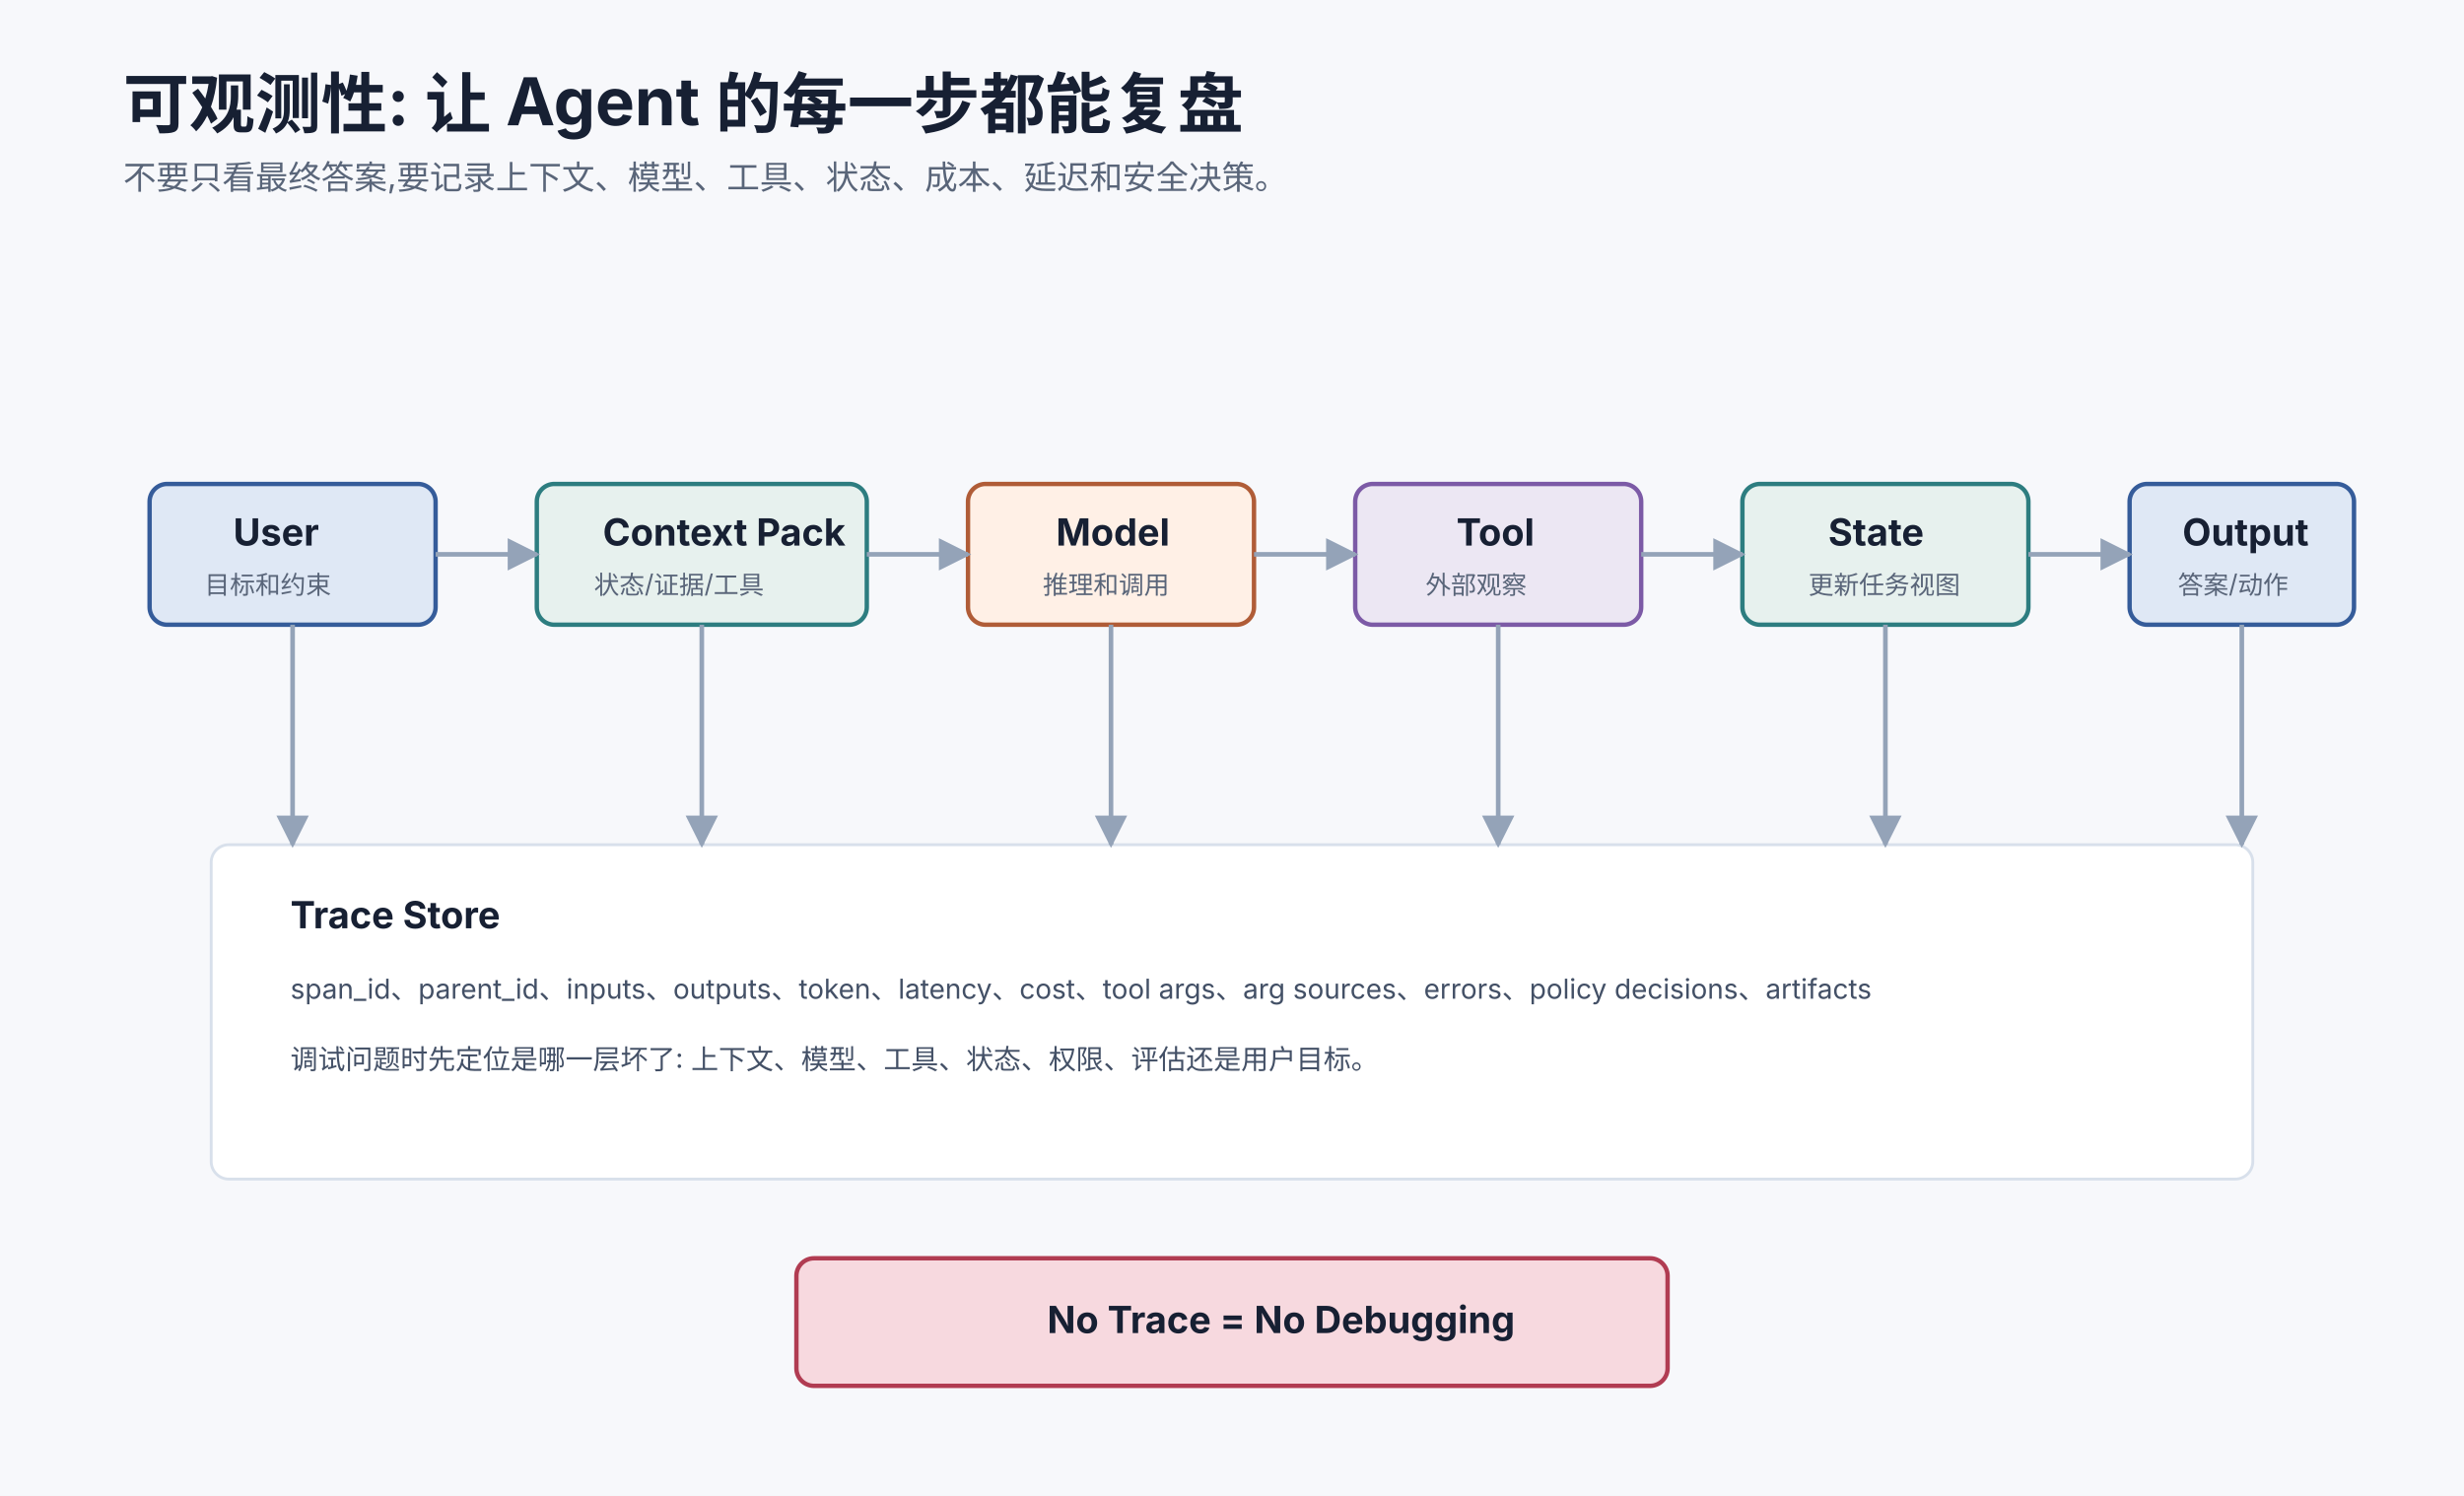
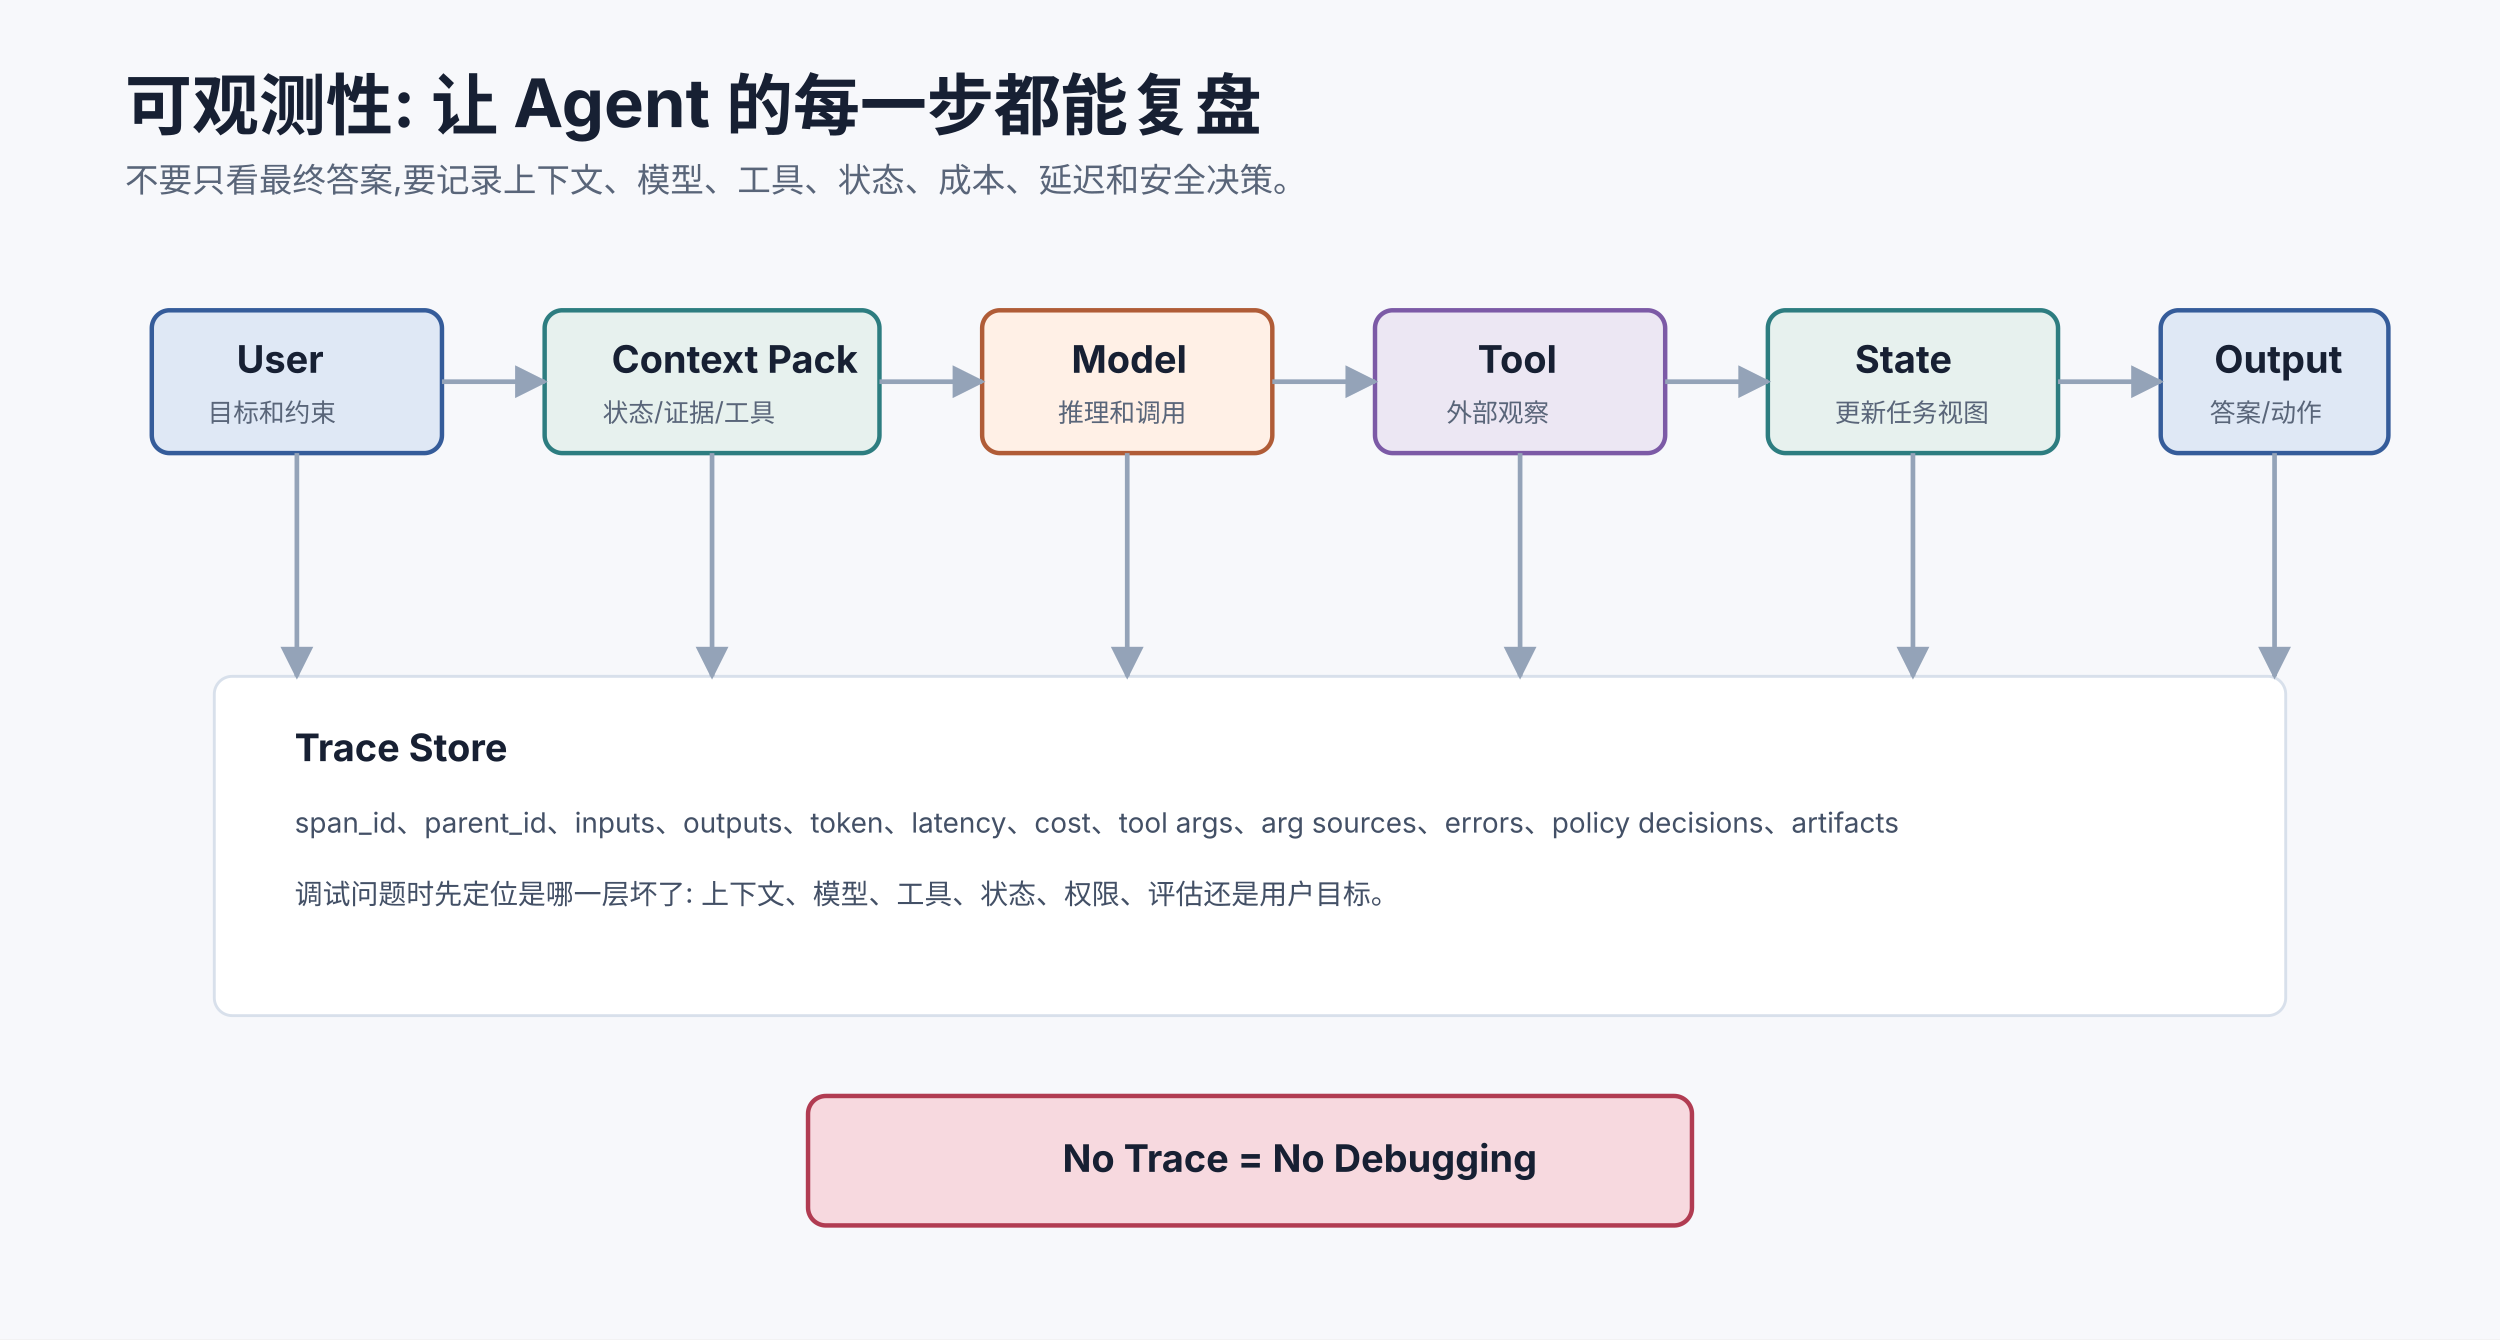
- <svg xmlns="http://www.w3.org/2000/svg" width="1120" height="680" viewBox="0 0 1120 680" role="img" aria-labelledby="title desc">
+ <svg xmlns="http://www.w3.org/2000/svg" width="1120" height="600" viewBox="0 0 1120 600" role="img" aria-labelledby="title desc">
  <defs>
    <style>.bg{fill:#f7f8fb}.title{font:700 30px system-ui,-apple-system,BlinkMacSystemFont,"Segoe UI",sans-serif;fill:#172033}.sub{font:400 15px system-ui,-apple-system,BlinkMacSystemFont,"Segoe UI",sans-serif;fill:#596579}.panel{fill:#fff;stroke:#d8e0eb;stroke-width:1.3}.head{font:700 17px system-ui,-apple-system,BlinkMacSystemFont,"Segoe UI",sans-serif;fill:#172033}.text{font:400 12.5px system-ui,-apple-system,BlinkMacSystemFont,"Segoe UI",sans-serif;fill:#435066}.small{font:400 11.5px system-ui,-apple-system,BlinkMacSystemFont,"Segoe UI",sans-serif;fill:#596579}.blue{fill:#dfe8f5;stroke:#355c9a;stroke-width:2}.green{fill:#e7f1ee;stroke:#2d7d80;stroke-width:2}.orange{fill:#fff0e6;stroke:#b05c37;stroke-width:2}.purple{fill:#ece7f3;stroke:#7c5aa6;stroke-width:2}.red{fill:#f7d9df;stroke:#b13c52;stroke-width:2}.arrow{fill:none;stroke:#94a3b8;stroke-width:2.1;marker-end:url(#arrow)}</style>
    <marker id="arrow" viewBox="0 0 10 10" refX="9" refY="5" markerWidth="7" markerHeight="7" orient="auto-start-reverse">
      <path d="M0 0 L10 5 L0 10 z" fill="#94a3b8" />
    </marker>
  </defs>
-   <rect class="bg" width="1120" height="680" />
+   <rect class="bg" width="1120" height="600" />
  <text class="title" x="56" y="58">可观测性: 让 Agent 的每一步都能复盘</text>
  <text class="sub" x="56" y="86">不要只看最终答案,要记录上下文、模型、工具、状态、成本、延迟和安全决策。</text>
-   <rect class="blue" x="68" y="220" width="130" height="64" rx="8" />
-   <text class="head" x="106" y="248">User</text>
-   <text class="small" x="93" y="270">目标和约束</text>
-   <rect class="green" x="244" y="220" width="150" height="64" rx="8" />
-   <text class="head" x="274" y="248">Context Pack</text>
-   <text class="small" x="270" y="270">状态/证据/工具</text>
-   <rect class="orange" x="440" y="220" width="130" height="64" rx="8" />
-   <text class="head" x="480" y="248">Model</text>
-   <text class="small" x="474" y="270">推理和调用</text>
-   <rect class="purple" x="616" y="220" width="130" height="64" rx="8" />
-   <text class="head" x="662" y="248">Tool</text>
-   <text class="small" x="648" y="270">外部观察</text>
-   <rect class="green" x="792" y="220" width="130" height="64" rx="8" />
-   <text class="head" x="831" y="248">State</text>
-   <text class="small" x="822" y="270">更新任务视图</text>
-   <rect class="blue" x="968" y="220" width="102" height="64" rx="8" />
-   <text class="head" x="992" y="248">Output</text>
-   <text class="small" x="990" y="270">答案/动作</text>
-   <path class="arrow" d="M198 252 H244" />
-   <path class="arrow" d="M394 252 H440" />
-   <path class="arrow" d="M570 252 H616" />
-   <path class="arrow" d="M746 252 H792" />
-   <path class="arrow" d="M922 252 H968" />
-   <rect class="panel" x="96" y="384" width="928" height="152" rx="8" />
-   <text class="head" x="132" y="422">Trace Store</text>
-   <text class="text" x="132" y="454">span_id、parent_id、inputs、outputs、token、latency、cost、tool args、arg sources、errors、policy decisions、artifacts</text>
-   <text class="text" x="132" y="486">调试问题时先定位是哪一层坏了: 上下文、模型、工具、状态、权限、评估还是用户目标。</text>
-   <path class="arrow" d="M133 284 V384" />
-   <path class="arrow" d="M319 284 V384" />
-   <path class="arrow" d="M505 284 V384" />
-   <path class="arrow" d="M681 284 V384" />
-   <path class="arrow" d="M857 284 V384" />
-   <path class="arrow" d="M1019 284 V384" />
-   <rect class="red" x="362" y="572" width="396" height="58" rx="8" />
-   <text class="head" x="476" y="606">No Trace = No Debugging</text>
+   <g transform="translate(0,-81)">
+     <rect class="blue" x="68" y="220" width="130" height="64" rx="8" />
+     <text class="head" x="106" y="248">User</text>
+     <text class="small" x="93" y="270">目标和约束</text>
+     <rect class="green" x="244" y="220" width="150" height="64" rx="8" />
+     <text class="head" x="274" y="248">Context Pack</text>
+     <text class="small" x="270" y="270">状态/证据/工具</text>
+     <rect class="orange" x="440" y="220" width="130" height="64" rx="8" />
+     <text class="head" x="480" y="248">Model</text>
+     <text class="small" x="474" y="270">推理和调用</text>
+     <rect class="purple" x="616" y="220" width="130" height="64" rx="8" />
+     <text class="head" x="662" y="248">Tool</text>
+     <text class="small" x="648" y="270">外部观察</text>
+     <rect class="green" x="792" y="220" width="130" height="64" rx="8" />
+     <text class="head" x="831" y="248">State</text>
+     <text class="small" x="822" y="270">更新任务视图</text>
+     <rect class="blue" x="968" y="220" width="102" height="64" rx="8" />
+     <text class="head" x="992" y="248">Output</text>
+     <text class="small" x="990" y="270">答案/动作</text>
+     <path class="arrow" d="M198 252 H244" />
+     <path class="arrow" d="M394 252 H440" />
+     <path class="arrow" d="M570 252 H616" />
+     <path class="arrow" d="M746 252 H792" />
+     <path class="arrow" d="M922 252 H968" />
+     <rect class="panel" x="96" y="384" width="928" height="152" rx="8" />
+     <text class="head" x="132" y="422">Trace Store</text>
+     <text class="text" x="132" y="454">span_id、parent_id、inputs、outputs、token、latency、cost、tool args、arg sources、errors、policy decisions、artifacts</text>
+     <text class="text" x="132" y="486">调试问题时先定位是哪一层坏了: 上下文、模型、工具、状态、权限、评估还是用户目标。</text>
+     <path class="arrow" d="M133 284 V384" />
+     <path class="arrow" d="M319 284 V384" />
+     <path class="arrow" d="M505 284 V384" />
+     <path class="arrow" d="M681 284 V384" />
+     <path class="arrow" d="M857 284 V384" />
+     <path class="arrow" d="M1019 284 V384" />
+     <rect class="red" x="362" y="572" width="396" height="58" rx="8" />
+     <text class="head" x="476" y="606">No Trace = No Debugging</text>
+   </g>
</svg>
